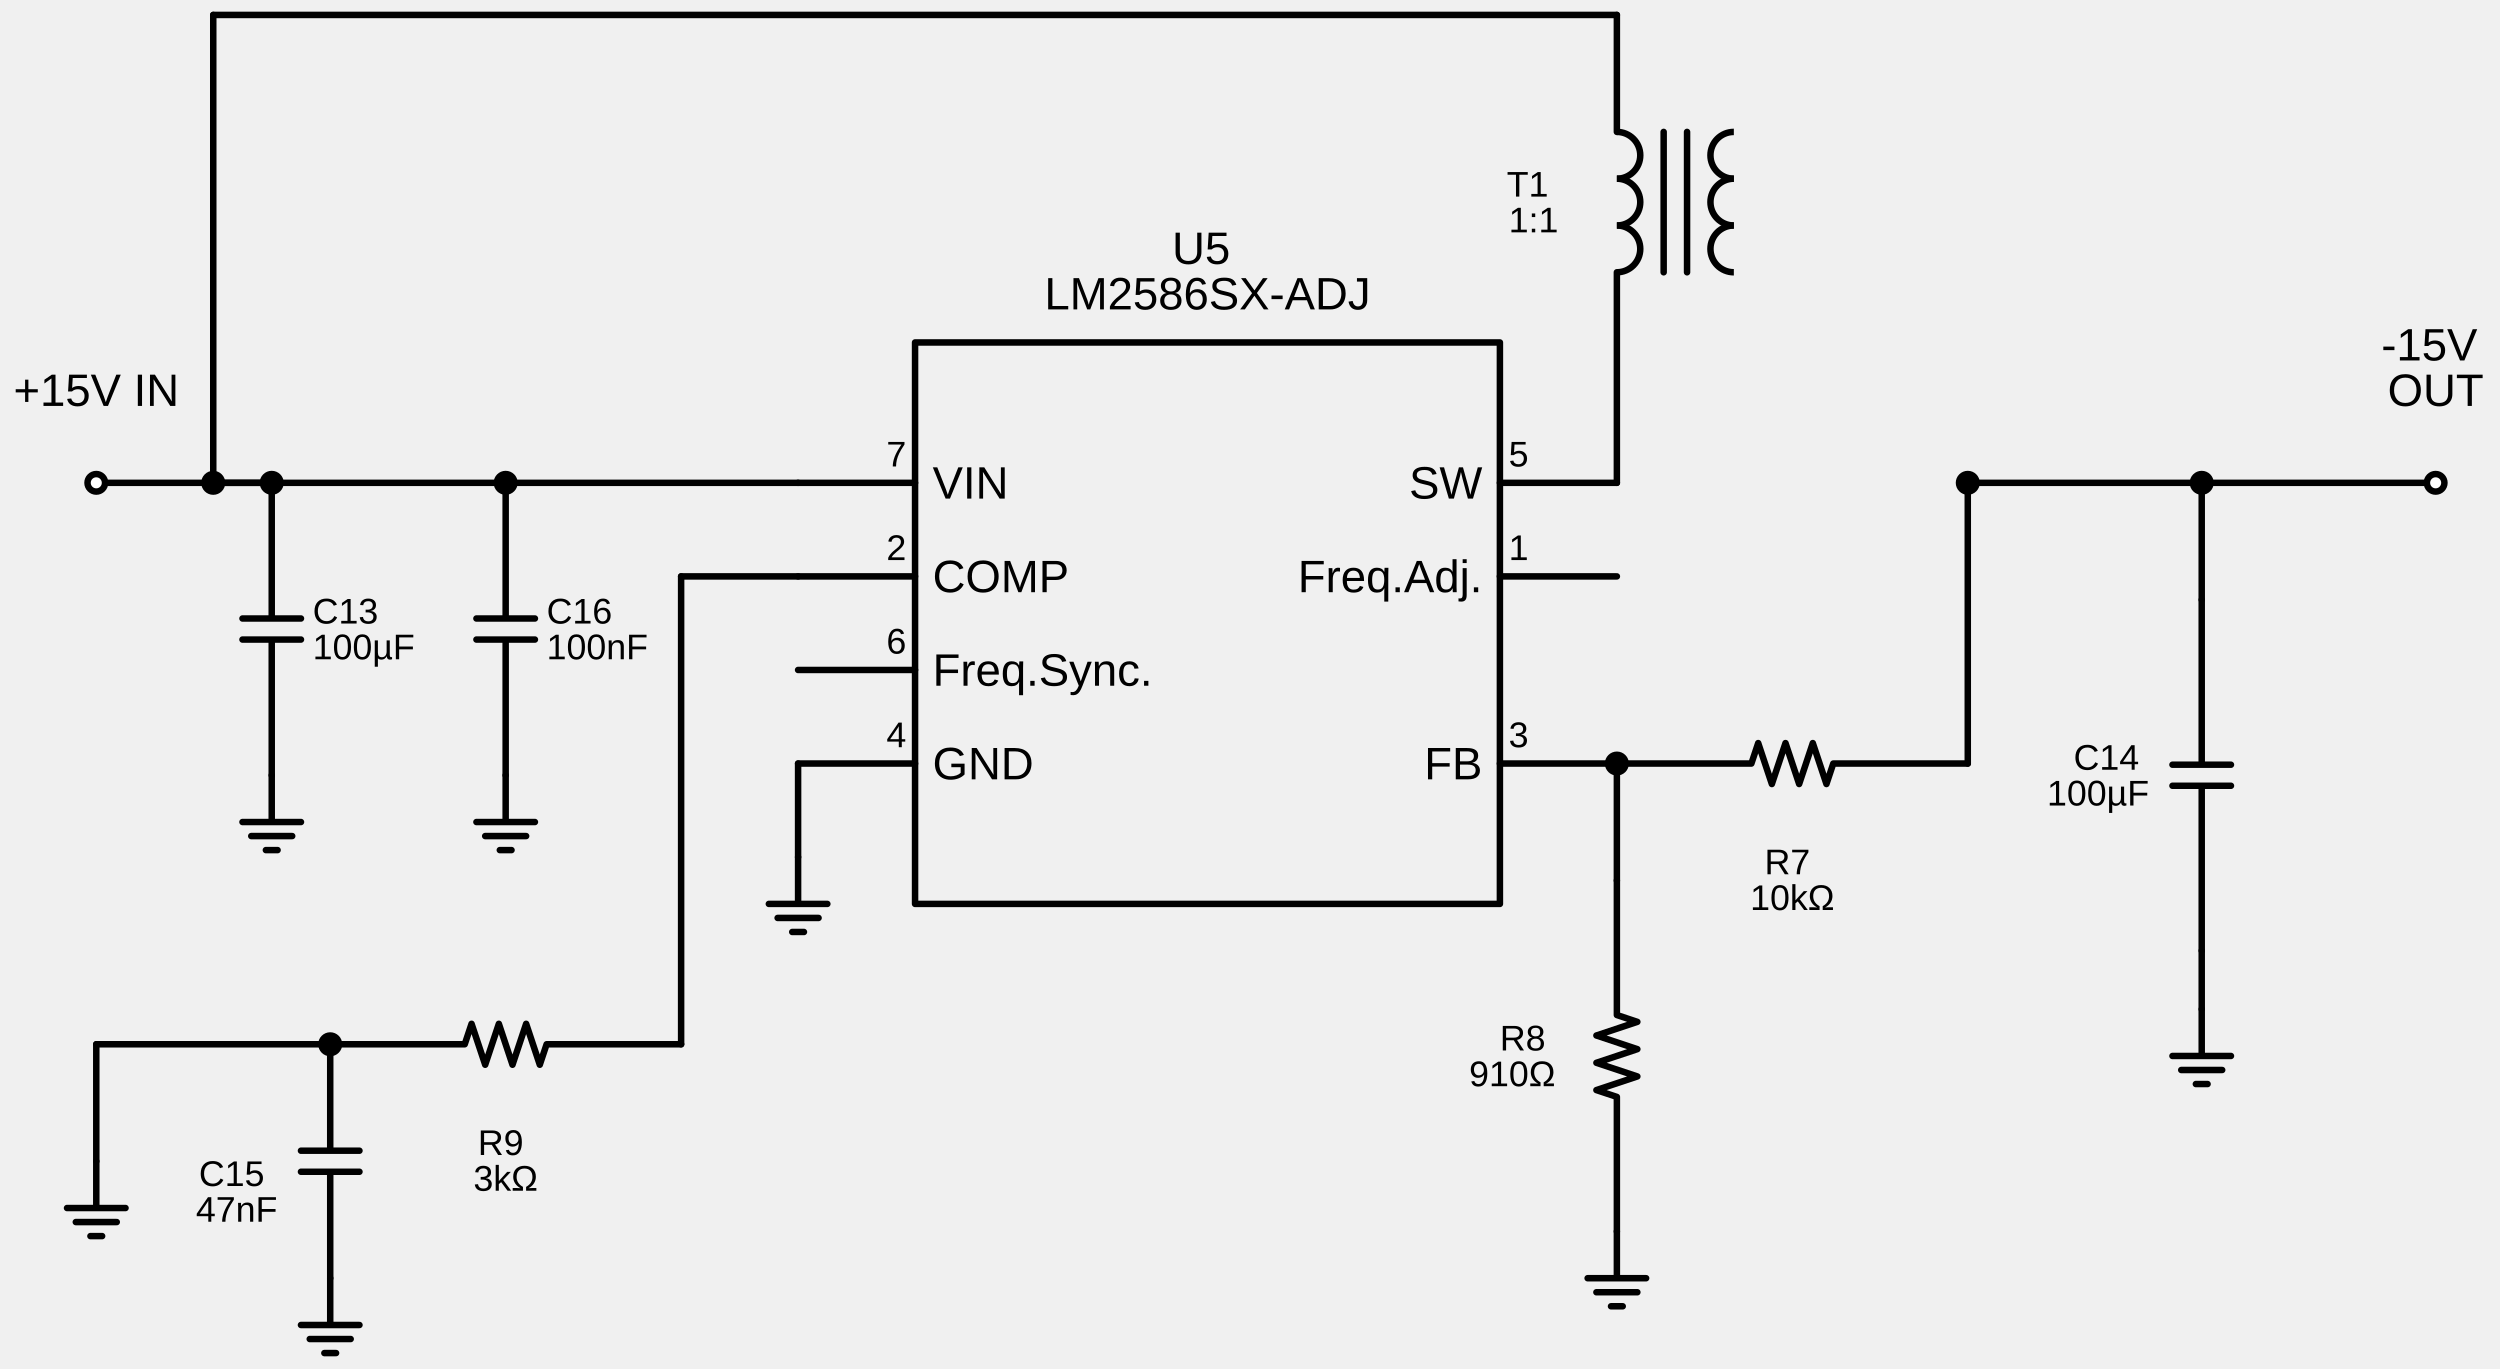
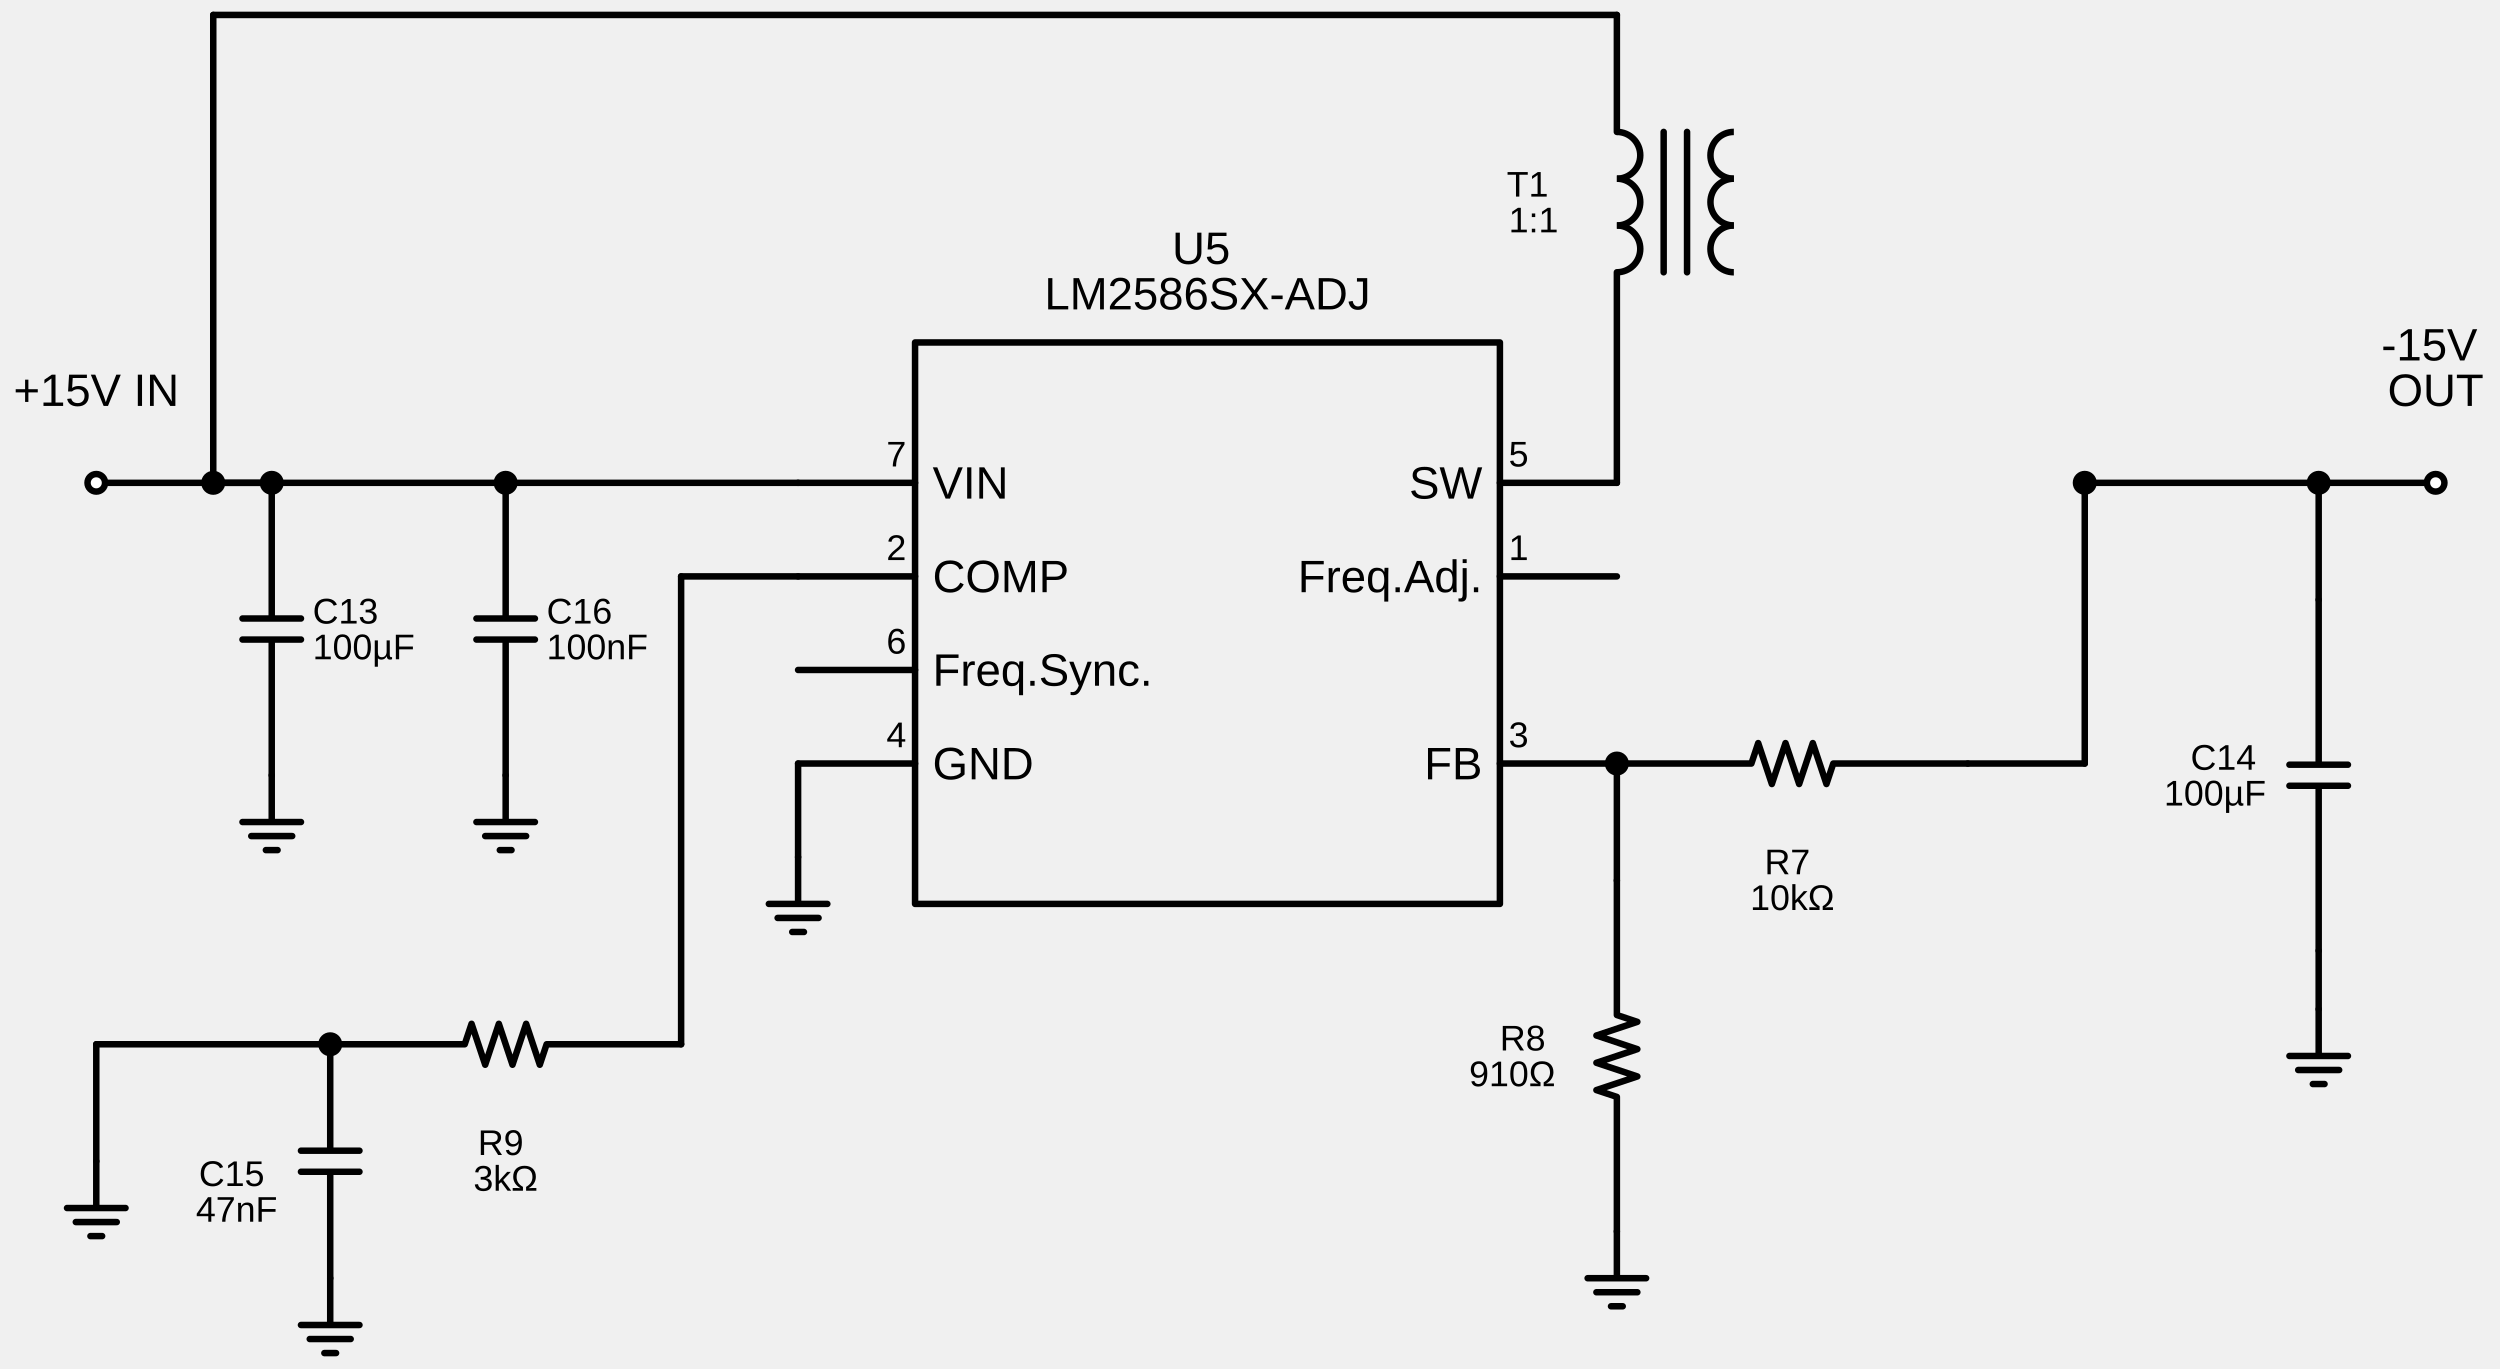
<svg xmlns="http://www.w3.org/2000/svg" xml:lang="en" height="421.04pt" width="769.436pt" viewBox="-29.632 -148.6 769.436 421.04">
  <path d="M 468.0 -79.2 a 7.2 7.2 0 1 1 0.0 14.4" style="stroke:black;fill:none;stroke-width:2.0;stroke-dasharray:-;" />
  <path d="M 468.0 -93.6 a 7.2 7.2 0 1 1 0.0 14.4" style="stroke:black;fill:none;stroke-width:2.0;stroke-dasharray:-;" />
  <path d="M 468.0 -108.0 a 7.2 7.2 0 1 1 0.0 14.4" style="stroke:black;fill:none;stroke-width:2.0;stroke-dasharray:-;" />
  <path d="M 504.0 -64.8 a 7.2 7.2 0 1 1 0.0 -14.4" style="stroke:black;fill:none;stroke-width:2.0;stroke-dasharray:-;" />
  <path d="M 504.0 -79.2 a 7.2 7.2 0 1 1 0.0 -14.4" style="stroke:black;fill:none;stroke-width:2.0;stroke-dasharray:-;" />
  <path d="M 504.0 -93.6 a 7.2 7.2 0 1 1 0.0 -14.4" style="stroke:black;fill:none;stroke-width:2.0;stroke-dasharray:-;" />
  <path d="M 252.0,129.6 L 432.0,129.6 L 432.0,-43.2 L 252.0,-43.2 L 252.0,129.6" style="stroke:black;fill:none;stroke-width:2.0;stroke-dasharray:-;stroke-linecap:round;stroke-linejoin:round;" />
  <path d="M 252.0,-0.0 L 216.0,-0.0" style="stroke:black;fill:none;stroke-width:2.0;stroke-dasharray:-;stroke-linecap:round;stroke-linejoin:round;" />
  <path d="M 252.0,28.8 L 216.0,28.8" style="stroke:black;fill:none;stroke-width:2.0;stroke-dasharray:-;stroke-linecap:round;stroke-linejoin:round;" />
  <path d="M 252.0,57.6 L 216.0,57.6" style="stroke:black;fill:none;stroke-width:2.0;stroke-dasharray:-;stroke-linecap:round;stroke-linejoin:round;" />
  <path d="M 252.0,86.4 L 216.0,86.4" style="stroke:black;fill:none;stroke-width:2.0;stroke-dasharray:-;stroke-linecap:round;stroke-linejoin:round;" />
  <path d="M 432.0,-0.0 L 468.0,-0.0" style="stroke:black;fill:none;stroke-width:2.0;stroke-dasharray:-;stroke-linecap:round;stroke-linejoin:round;" />
  <path d="M 432.0,28.8 L 468.0,28.8" style="stroke:black;fill:none;stroke-width:2.0;stroke-dasharray:-;stroke-linecap:round;stroke-linejoin:round;" />
  <path d="M 432.0,86.4 L 468.0,86.4" style="stroke:black;fill:none;stroke-width:2.0;stroke-dasharray:-;stroke-linecap:round;stroke-linejoin:round;" />
  <path d="M 0.0,-0.0 L 18.0,-0.0 L 36.0,-0.0" style="stroke:black;fill:none;stroke-width:2.0;stroke-dasharray:-;stroke-linecap:round;stroke-linejoin:round;" />
  <path d="M 36.0,-0.0 L 45.0,-0.0 L 54.0,-0.0" style="stroke:black;fill:none;stroke-width:2.0;stroke-dasharray:-;stroke-linecap:round;stroke-linejoin:round;" />
  <path d="M 54.0,-0.0 L 54,41.76 M 63,41.76 L 45,41.76 M 63,48.24 L 45,48.24 M 54,48.24 L 54,90.0" style="stroke:black;fill:none;stroke-width:2.0;stroke-dasharray:-;stroke-linecap:round;stroke-linejoin:round;" />
  <path d="M 54,90.0 L 54,104.4 L 45,104.4 L 63,104.4 M 47.7,108.72 L 60.3,108.72 M 52.2,113.04 L 55.8,113.04" style="stroke:black;fill:none;stroke-width:2.0;stroke-dasharray:-;stroke-linecap:round;stroke-linejoin:round;" />
  <path d="M 36.0,-0.0 L 81.0,-0.0 L 126.0,-0.0" style="stroke:black;fill:none;stroke-width:2.0;stroke-dasharray:-;stroke-linecap:round;stroke-linejoin:round;" />
  <path d="M 126.0,-0.0 L 126.0,41.76 M 135.0,41.76 L 117.0,41.76 M 135,48.24 L 117.0,48.24 M 126,48.24 L 126,90.0" style="stroke:black;fill:none;stroke-width:2.0;stroke-dasharray:-;stroke-linecap:round;stroke-linejoin:round;" />
  <path d="M 126,90.0 L 126,104.4 L 117,104.4 L 135,104.4 M 119.7,108.72 L 132.3,108.72 M 124.2,113.04 L 127.8,113.04" style="stroke:black;fill:none;stroke-width:2.0;stroke-dasharray:-;stroke-linecap:round;stroke-linejoin:round;" />
  <path d="M 126.0,-0.0 L 171.0,-0.0 L 216.0,-0.0" style="stroke:black;fill:none;stroke-width:2.0;stroke-dasharray:-;stroke-linecap:round;stroke-linejoin:round;" />
  <path d="M 216.0,86.4 L 216.0,100.8 L 216.0,115.2" style="stroke:black;fill:none;stroke-width:2.0;stroke-dasharray:-;stroke-linecap:round;stroke-linejoin:round;" />
  <path d="M 216.0,115.2 L 216.0,129.6 L 207.0,129.6 L 225.0,129.6 M 209.7,133.92 L 222.3,133.92 M 214.2,138.24 L 217.8,138.24" style="stroke:black;fill:none;stroke-width:2.0;stroke-dasharray:-;stroke-linecap:round;stroke-linejoin:round;" />
  <path d="M 216.0,28.8 L 198.0,28.8 L 180.0,28.8" style="stroke:black;fill:none;stroke-width:2.0;stroke-dasharray:-;stroke-linecap:round;stroke-linejoin:round;" />
  <path d="M 180.0,28.8 L 180.0,100.8 L 180,172.8" style="stroke:black;fill:none;stroke-width:2.0;stroke-dasharray:-;stroke-linecap:round;stroke-linejoin:round;" />
  <path d="M 180,172.8 L 138.6,172.8 L 136.5,179.1 L 132.3,166.5 L 128.1,179.1 L 123.9,166.5 L 119.7,179.1 L 115.5,166.5 L 113.4,172.8 L 72,172.8" style="stroke:black;fill:none;stroke-width:2.0;stroke-dasharray:-;stroke-linecap:round;stroke-linejoin:round;" />
  <path d="M 72,172.8 L 72,205.56 M 81,205.56 L 63,205.56 M 81,212.04 L 63,212.04 M 72,212.04 L 72,244.8" style="stroke:black;fill:none;stroke-width:2.0;stroke-dasharray:-;stroke-linecap:round;stroke-linejoin:round;" />
  <path d="M 72,244.8 L 72,259.2 L 63,259.2 L 81,259.2 M 65.7,263.52 L 78.3,263.52 M 70.2,267.84 L 73.8,267.84" style="stroke:black;fill:none;stroke-width:2.0;stroke-dasharray:-;stroke-linecap:round;stroke-linejoin:round;" />
  <path d="M 72,172.8 L 36,172.8 L -1.5987211554602254e-14,172.8" style="stroke:black;fill:none;stroke-width:2.0;stroke-dasharray:-;stroke-linecap:round;stroke-linejoin:round;" />
  <path d="M -1.5987211554602254e-14,172.8 L -1.9293757912300106e-14,190.8 L -2.260030426999796e-14,208.8" style="stroke:black;fill:none;stroke-width:2.0;stroke-dasharray:-;stroke-linecap:round;stroke-linejoin:round;" />
  <path d="M -2.260030426999796e-14,208.8 L -2.260030426999796e-14,223.2 L -9,223.2 L 9,223.2 M -6.3,227.52 L 6.3,227.52 M -1.8,231.84 L 1.8,231.84" style="stroke:black;fill:none;stroke-width:2.0;stroke-dasharray:-;stroke-linecap:round;stroke-linejoin:round;" />
  <path d="M 36.0,-0.0 L 36,-72.0 L 36,-144.0" style="stroke:black;fill:none;stroke-width:2.0;stroke-dasharray:-;stroke-linecap:round;stroke-linejoin:round;" />
  <path d="M 36,-144.0 L 252.0,-144.0 L 468.0,-144.0" style="stroke:black;fill:none;stroke-width:2.0;stroke-dasharray:-;stroke-linecap:round;stroke-linejoin:round;" />
  <path d="M 468.0,-144.0 L 468.0,-126.0 L 468.0,-108.0" style="stroke:black;fill:none;stroke-width:2.0;stroke-dasharray:-;stroke-linecap:round;stroke-linejoin:round;" />
  <path d="M 482.4,-108.0 L 482.4,-64.8" style="stroke:black;fill:none;stroke-width:2.0;stroke-dasharray:-;stroke-linecap:round;stroke-linejoin:round;" />
  <path d="M 489.6,-108.0 L 489.6,-64.8" style="stroke:black;fill:none;stroke-width:2.0;stroke-dasharray:-;stroke-linecap:round;stroke-linejoin:round;" />
  <path d="M 468.0,-64.8 L 468.0,-32.4 L 468.0,-0.0" style="stroke:black;fill:none;stroke-width:2.0;stroke-dasharray:-;stroke-linecap:round;stroke-linejoin:round;" />
  <path d="M 468.0,86.4 L 468.0,104.4 L 468.0,122.4" style="stroke:black;fill:none;stroke-width:2.0;stroke-dasharray:-;stroke-linecap:round;stroke-linejoin:round;" />
  <path d="M 468.0,122.4 L 468.0,163.8 L 474.3,165.9 L 461.7,170.1 L 474.3,174.3 L 461.7,178.5 L 474.3,182.7 L 461.7,186.9 L 468.0,189.0 L 468.0,230.4" style="stroke:black;fill:none;stroke-width:2.0;stroke-dasharray:-;stroke-linecap:round;stroke-linejoin:round;" />
  <path d="M 468.0,230.4 L 468.0,244.8 L 459.0,244.8 L 477.0,244.8 M 461.7,249.12 L 474.3,249.12 M 466.2,253.44 L 469.8,253.44" style="stroke:black;fill:none;stroke-width:2.0;stroke-dasharray:-;stroke-linecap:round;stroke-linejoin:round;" />
  <path d="M 468.0,86.4 L 509.4,86.4 L 511.5,80.1 L 515.7,92.7 L 519.9,80.1 L 524.1,92.7 L 528.3,80.1 L 532.5,92.7 L 534.6,86.4 L 576.0,86.4" style="stroke:black;fill:none;stroke-width:2.0;stroke-dasharray:-;stroke-linecap:round;stroke-linejoin:round;" />
-   <path d="M 576.0,86.4 L 576.0,43.2 L 576.0,-0.0" style="stroke:black;fill:none;stroke-width:2.0;stroke-dasharray:-;stroke-linecap:round;stroke-linejoin:round;" />
-   <path d="M 576.0,-0.0 L 612.0,-0.0 L 648.0,-0.0" style="stroke:black;fill:none;stroke-width:2.0;stroke-dasharray:-;stroke-linecap:round;stroke-linejoin:round;" />
-   <path d="M 648.0,-0.0 L 648.0,18.0 L 648.0,36.0" style="stroke:black;fill:none;stroke-width:2.0;stroke-dasharray:-;stroke-linecap:round;stroke-linejoin:round;" />
-   <path d="M 648.0,36.0 L 648.0,86.76 M 657.0,86.76 L 639.0,86.76 M 657.0,93.24 L 639.0,93.24 M 648.0,93.24 L 648.0,144.0" style="stroke:black;fill:none;stroke-width:2.0;stroke-dasharray:-;stroke-linecap:round;stroke-linejoin:round;" />
-   <path d="M 648.0,144.0 L 648.0,153.0 L 648.0,162.0" style="stroke:black;fill:none;stroke-width:2.0;stroke-dasharray:-;stroke-linecap:round;stroke-linejoin:round;" />
-   <path d="M 648.0,162.0 L 648.0,176.4 L 639.0,176.4 L 657.0,176.4 M 641.7,180.72 L 654.3,180.72 M 646.2,185.04 L 649.8,185.04" style="stroke:black;fill:none;stroke-width:2.0;stroke-dasharray:-;stroke-linecap:round;stroke-linejoin:round;" />
-   <path d="M 648.0,-0.0 L 684.0,-0.0 L 720.0,-0.0" style="stroke:black;fill:none;stroke-width:2.0;stroke-dasharray:-;stroke-linecap:round;stroke-linejoin:round;" />
+   <path d="M 576.0,86.4 L 594.0,86.4 L 612.0,86.4" style="stroke:black;fill:none;stroke-width:2.0;stroke-dasharray:-;stroke-linecap:round;stroke-linejoin:round;" />
+   <path d="M 612.0,86.4 L 612.0,43.2 L 612.0,-0.0" style="stroke:black;fill:none;stroke-width:2.0;stroke-dasharray:-;stroke-linecap:round;stroke-linejoin:round;" />
+   <path d="M 612.0,-0.0 L 648.0,-0.0 L 684.0,-0.0" style="stroke:black;fill:none;stroke-width:2.0;stroke-dasharray:-;stroke-linecap:round;stroke-linejoin:round;" />
+   <path d="M 684.0,-0.0 L 684.0,18.0 L 684.0,36.0" style="stroke:black;fill:none;stroke-width:2.0;stroke-dasharray:-;stroke-linecap:round;stroke-linejoin:round;" />
+   <path d="M 684.0,36.0 L 684.0,86.76 M 693.0,86.76 L 675.0,86.76 M 693.0,93.24 L 675.0,93.24 M 684.0,93.24 L 684.0,144.0" style="stroke:black;fill:none;stroke-width:2.0;stroke-dasharray:-;stroke-linecap:round;stroke-linejoin:round;" />
+   <path d="M 684.0,144.0 L 684.0,153.0 L 684.0,162.0" style="stroke:black;fill:none;stroke-width:2.0;stroke-dasharray:-;stroke-linecap:round;stroke-linejoin:round;" />
+   <path d="M 684.0,162.0 L 684.0,176.4 L 675.0,176.4 L 693.0,176.4 M 677.7,180.72 L 690.3,180.72 M 682.2,185.04 L 685.8,185.04" style="stroke:black;fill:none;stroke-width:2.0;stroke-dasharray:-;stroke-linecap:round;stroke-linejoin:round;" />
+   <path d="M 684.0,-0.0 L 702.0,-0.0 L 720.0,-0.0" style="stroke:black;fill:none;stroke-width:2.0;stroke-dasharray:-;stroke-linecap:round;stroke-linejoin:round;" />
  <text x="249.3" y="-13.7" dominant-baseline="ideographic" fill="black" font-size="11" font-family="Arial" text-anchor="end">
    <tspan x="249.3" dy="11">7</tspan>
  </text>
  <text x="257.4" y="-14.0" dominant-baseline="central" fill="black" font-size="14" font-family="Arial" text-anchor="start">
    <tspan x="257.4" dy="14">VIN</tspan>
  </text>
  <text x="249.3" y="15.1" dominant-baseline="ideographic" fill="black" font-size="11" font-family="Arial" text-anchor="end">
    <tspan x="249.3" dy="11">2</tspan>
  </text>
  <text x="257.4" y="14.8" dominant-baseline="central" fill="black" font-size="14" font-family="Arial" text-anchor="start">
    <tspan x="257.4" dy="14">COMP</tspan>
  </text>
  <text x="249.3" y="43.9" dominant-baseline="ideographic" fill="black" font-size="11" font-family="Arial" text-anchor="end">
    <tspan x="249.3" dy="11">6</tspan>
  </text>
  <text x="257.4" y="43.6" dominant-baseline="central" fill="black" font-size="14" font-family="Arial" text-anchor="start">
    <tspan x="257.4" dy="14">Freq.Sync.</tspan>
  </text>
  <text x="249.3" y="72.7" dominant-baseline="ideographic" fill="black" font-size="11" font-family="Arial" text-anchor="end">
    <tspan x="249.3" dy="11">4</tspan>
  </text>
  <text x="257.4" y="72.4" dominant-baseline="central" fill="black" font-size="14" font-family="Arial" text-anchor="start">
    <tspan x="257.4" dy="14">GND</tspan>
  </text>
  <text x="434.7" y="-13.7" dominant-baseline="ideographic" fill="black" font-size="11" font-family="Arial" text-anchor="start">
    <tspan x="434.7" dy="11">5</tspan>
  </text>
  <text x="426.6" y="-14.0" dominant-baseline="central" fill="black" font-size="14" font-family="Arial" text-anchor="end">
    <tspan x="426.6" dy="14">SW</tspan>
  </text>
  <text x="434.7" y="15.1" dominant-baseline="ideographic" fill="black" font-size="11" font-family="Arial" text-anchor="start">
    <tspan x="434.7" dy="11">1</tspan>
  </text>
  <text x="426.6" y="14.8" dominant-baseline="central" fill="black" font-size="14" font-family="Arial" text-anchor="end">
    <tspan x="426.6" dy="14">Freq.Adj.</tspan>
  </text>
  <text x="434.7" y="72.7" dominant-baseline="ideographic" fill="black" font-size="11" font-family="Arial" text-anchor="start">
    <tspan x="434.7" dy="11">3</tspan>
  </text>
  <text x="426.6" y="72.4" dominant-baseline="central" fill="black" font-size="14" font-family="Arial" text-anchor="end">
    <tspan x="426.6" dy="14">FB</tspan>
  </text>
  <text x="342.0" y="-78.4" dominant-baseline="ideographic" fill="black" font-size="14" font-family="Arial" text-anchor="middle">
    <tspan x="342.0" dy="14">U5</tspan>
    <tspan x="342.0" dy="14">LM2586SX-ADJ</tspan>
  </text>
  <text x="66.6" y="28.5" dominant-baseline="central" fill="black" font-size="11" font-family="Arial" text-anchor="start">
    <tspan x="66.6" dy="11">C13</tspan>
    <tspan x="66.6" dy="11">100µF</tspan>
  </text>
  <text x="138.6" y="28.5" dominant-baseline="central" fill="black" font-size="11" font-family="Arial" text-anchor="start">
    <tspan x="138.6" dy="11">C16</tspan>
    <tspan x="138.6" dy="11">100nF</tspan>
  </text>
  <text x="126" y="188.26" dominant-baseline="hanging" fill="black" font-size="11" font-family="Arial" text-anchor="middle">
    <tspan x="126" dy="11">R9</tspan>
    <tspan x="126" dy="11">3kΩ</tspan>
  </text>
  <text x="43.2" y="197.8" dominant-baseline="hanging" fill="black" font-size="11" font-family="Arial" text-anchor="middle">
    <tspan x="43.2" dy="11">C15</tspan>
    <tspan x="43.2" dy="11">47nF</tspan>
  </text>
  <text x="450.0" y="-102.9" dominant-baseline="central" fill="black" font-size="11" font-family="Arial" text-anchor="end">
    <tspan x="450.0" dy="11">T1</tspan>
    <tspan x="450.0" dy="11">1:1</tspan>
  </text>
  <text x="449.1" y="159.9" dominant-baseline="central" fill="black" font-size="11" font-family="Arial" text-anchor="end">
    <tspan x="449.1" dy="11">R8</tspan>
    <tspan x="449.1" dy="11">910Ω</tspan>
  </text>
  <text x="522.0" y="101.86" dominant-baseline="hanging" fill="black" font-size="11" font-family="Arial" text-anchor="middle">
    <tspan x="522.0" dy="11">R7</tspan>
    <tspan x="522.0" dy="11">10kΩ</tspan>
  </text>
-   <text x="631.8" y="73.5" dominant-baseline="central" fill="black" font-size="11" font-family="Arial" text-anchor="end">
-     <tspan x="631.8" dy="11">C14</tspan>
-     <tspan x="631.8" dy="11">100µF</tspan>
+   <text x="667.8" y="73.5" dominant-baseline="central" fill="black" font-size="11" font-family="Arial" text-anchor="end">
+     <tspan x="667.8" dy="11">C14</tspan>
+     <tspan x="667.8" dy="11">100µF</tspan>
  </text>
  <circle cx="0.0" cy="-0.0" r="2.7" style="stroke:black;fill:white;stroke-width:2.0;stroke-dasharray:-;" />
  <text x="0.0" y="-34.7" dominant-baseline="ideographic" fill="black" font-size="14" font-family="Arial" text-anchor="middle">
    <tspan x="0.0" dy="14">+15V IN</tspan>
  </text>
  <circle cx="36.0" cy="-0.0" r="2.7" style="stroke:black;fill:black;stroke-width:2.0;stroke-dasharray:-;" />
  <circle cx="54.0" cy="-0.0" r="2.7" style="stroke:black;fill:black;stroke-width:2.0;stroke-dasharray:-;" />
  <circle cx="126.0" cy="-0.0" r="2.7" style="stroke:black;fill:black;stroke-width:2.0;stroke-dasharray:-;" />
  <circle cx="72" cy="172.8" r="2.7" style="stroke:black;fill:black;stroke-width:2.0;stroke-dasharray:-;" />
  <circle cx="468.0" cy="86.4" r="2.7" style="stroke:black;fill:black;stroke-width:2.0;stroke-dasharray:-;" />
-   <circle cx="576.0" cy="-0.0" r="2.7" style="stroke:black;fill:black;stroke-width:2.0;stroke-dasharray:-;" />
-   <circle cx="648.0" cy="-0.0" r="2.7" style="stroke:black;fill:black;stroke-width:2.0;stroke-dasharray:-;" />
+   <circle cx="612.0" cy="-0.0" r="2.7" style="stroke:black;fill:black;stroke-width:2.0;stroke-dasharray:-;" />
+   <circle cx="684.0" cy="-0.0" r="2.7" style="stroke:black;fill:black;stroke-width:2.0;stroke-dasharray:-;" />
  <circle cx="720.0" cy="-0.0" r="2.7" style="stroke:black;fill:white;stroke-width:2.0;stroke-dasharray:-;" />
  <text x="720.0" y="-48.7" dominant-baseline="ideographic" fill="black" font-size="14" font-family="Arial" text-anchor="middle">
    <tspan x="720.0" dy="14">-15V</tspan>
    <tspan x="720.0" dy="14">OUT</tspan>
  </text>
</svg>
